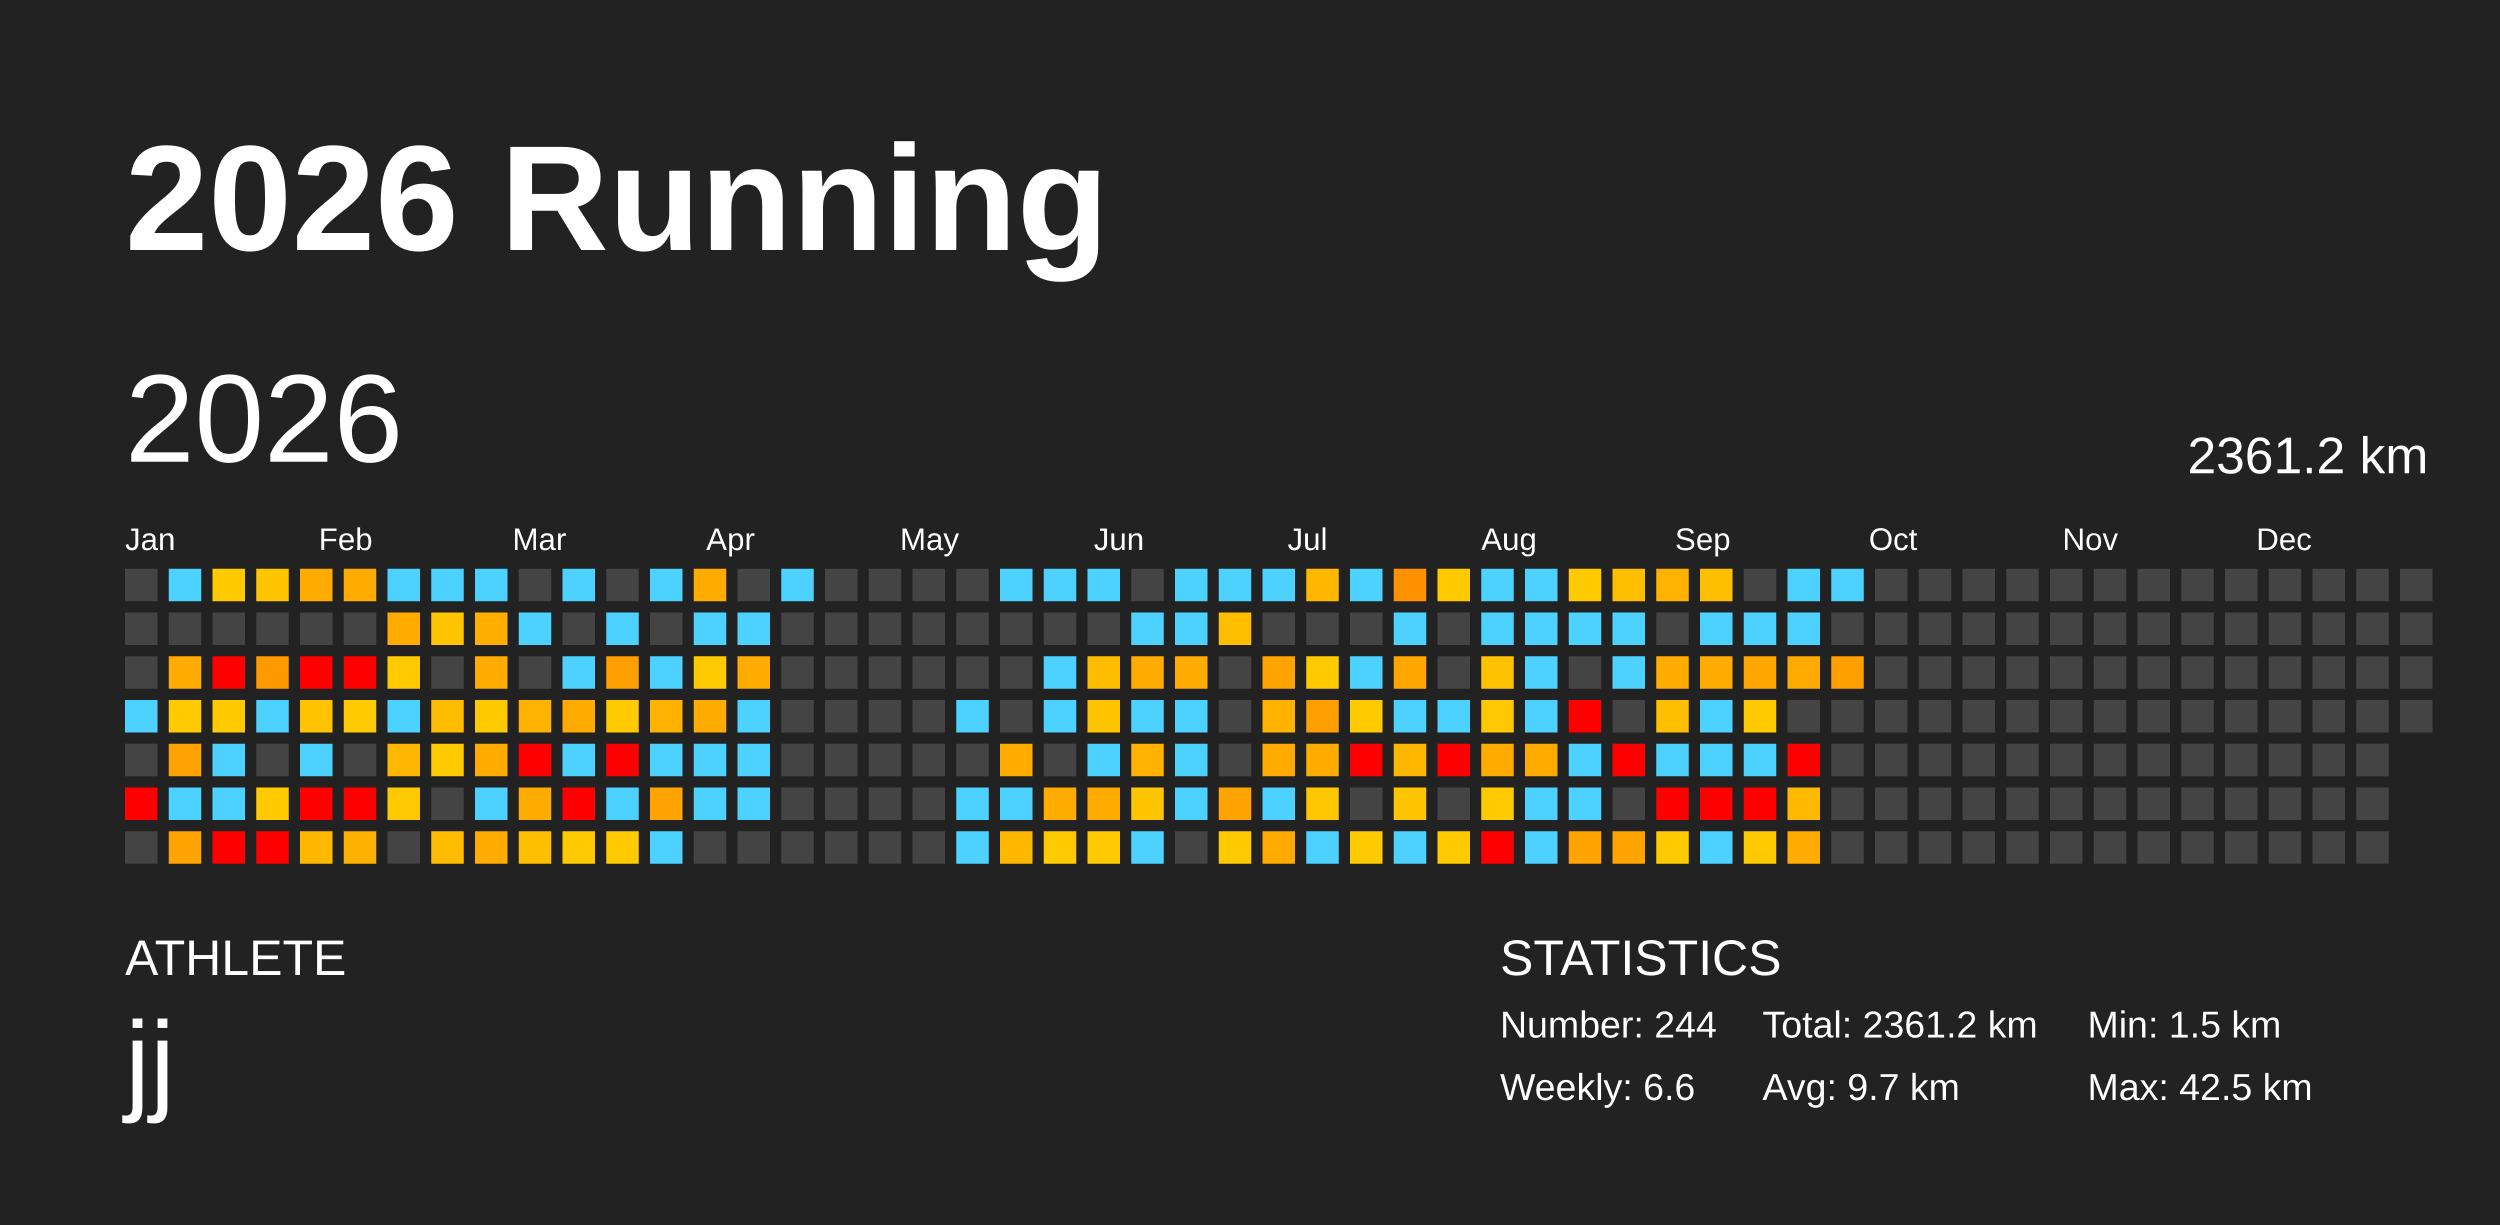
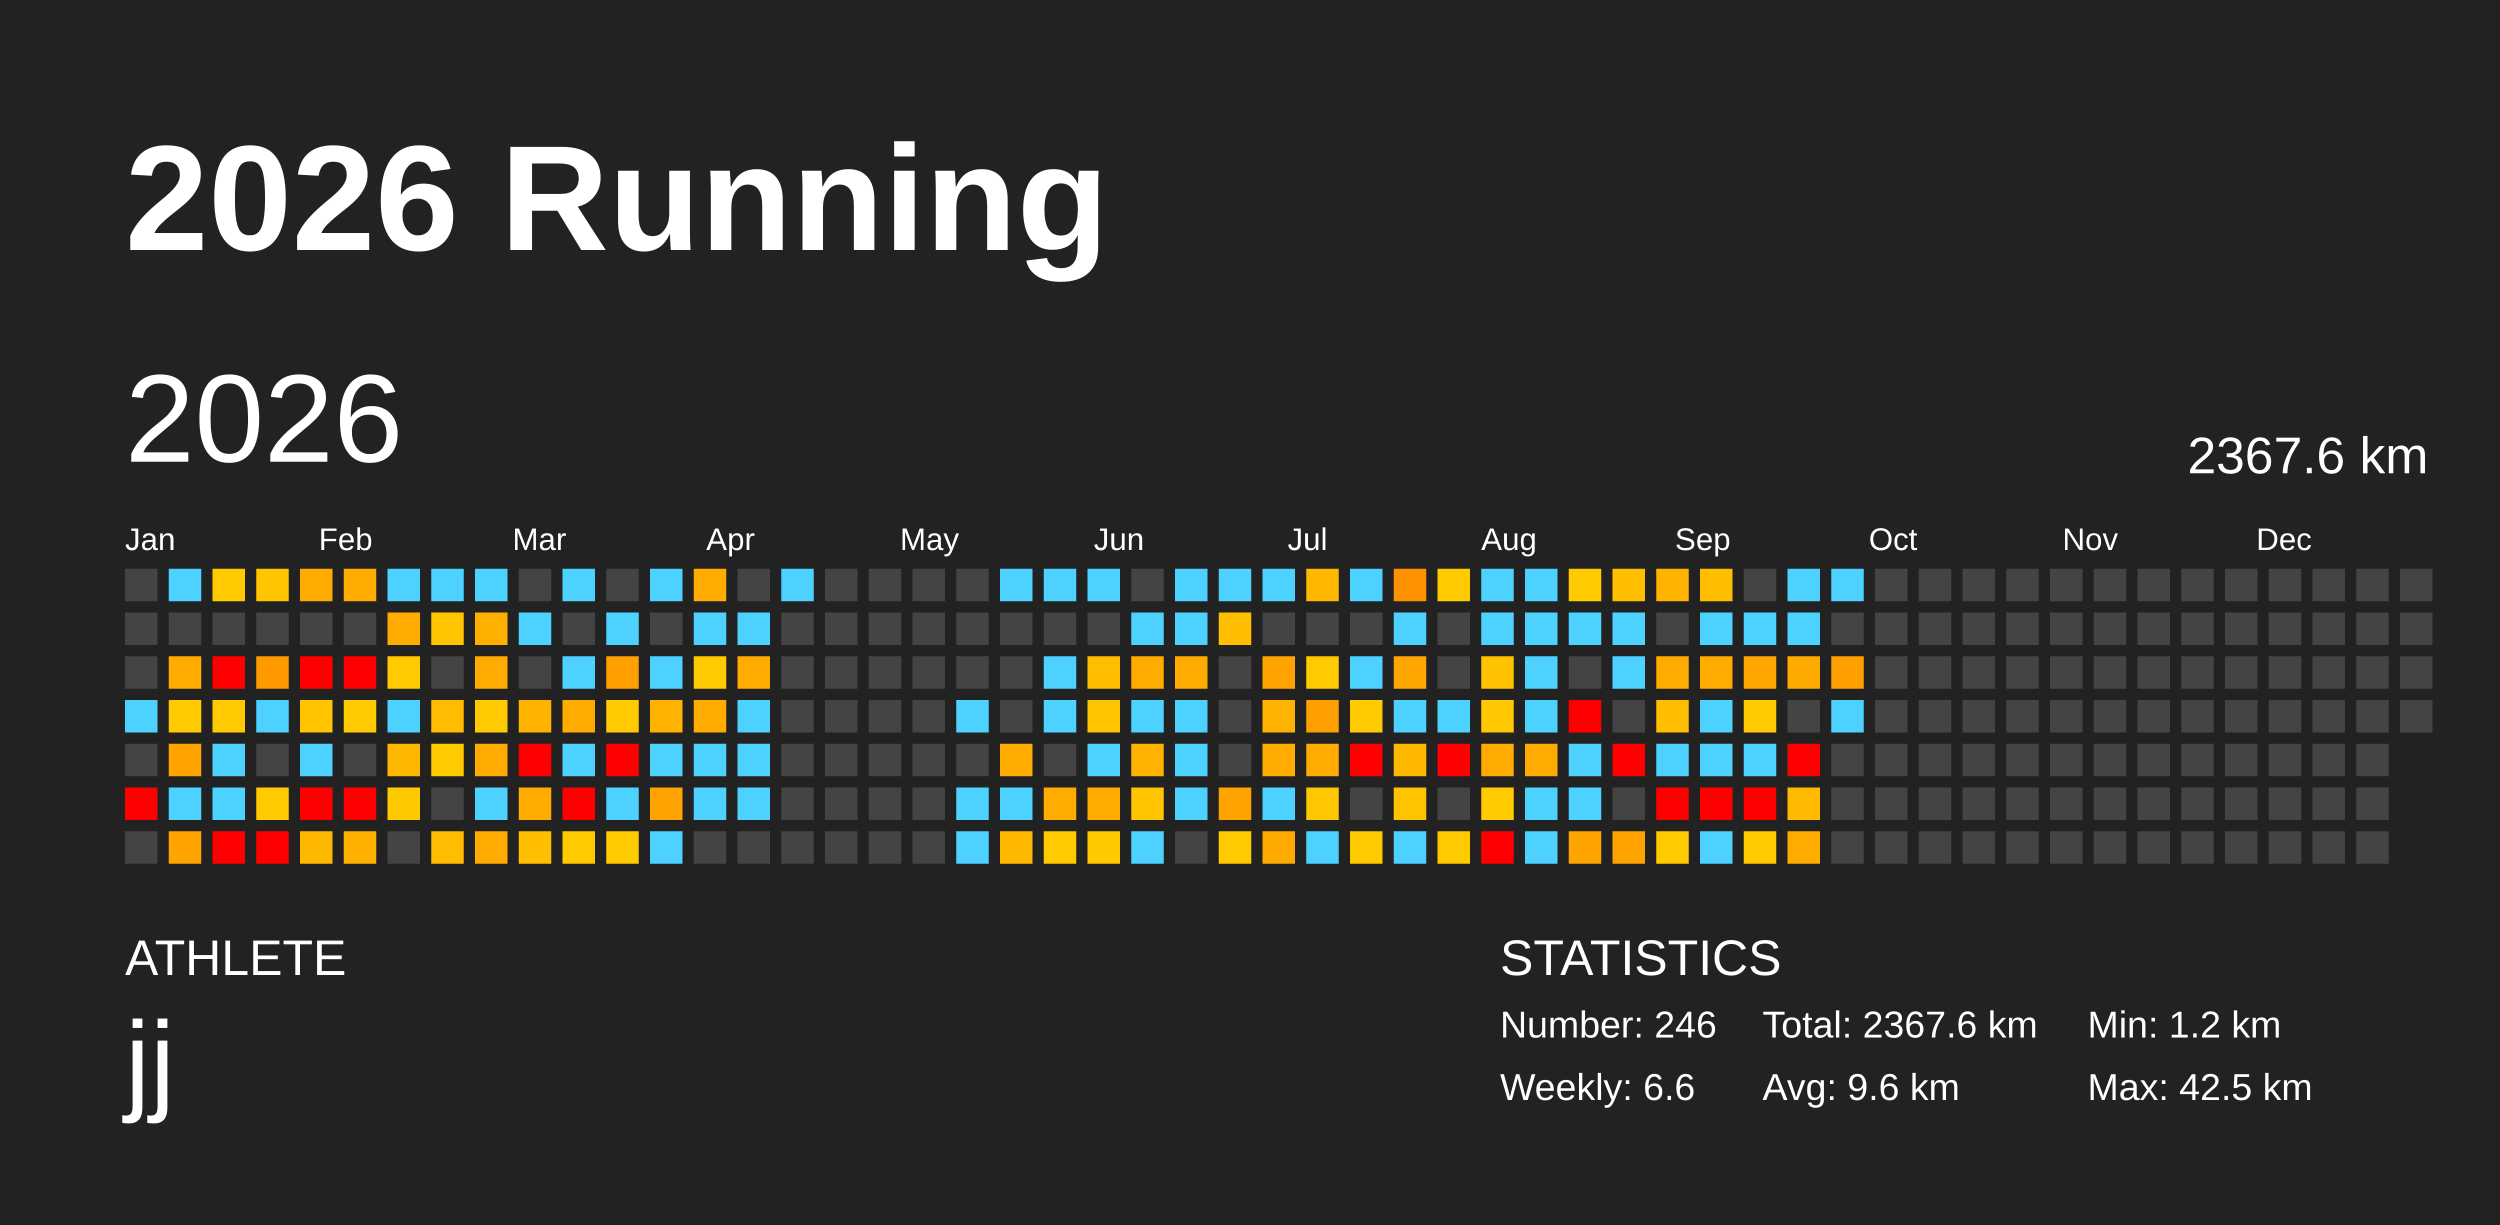
<svg xmlns="http://www.w3.org/2000/svg" baseProfile="full" height="98mm" version="1.1" viewBox="0,0,200,98" width="200mm">
  <defs />
  <rect fill="#222222" height="98" width="200" x="0" y="0" />
  <text fill="#FFFFFF" style="font-size:12px; font-family:Arial; font-weight:bold;" x="10" y="20">2026 Running</text>
  <text fill="#FFFFFF" style="font-size:4px; font-family:Arial" x="10" y="78">ATHLETE</text>
  <text fill="#FFFFFF" style="font-size:9px; font-family:Arial" x="10" y="88">jj</text>
  <text fill="#FFFFFF" style="font-size:4px; font-family:Arial" x="120" y="78">STATISTICS</text>
-   <text fill="#FFFFFF" style="font-size:3px; font-family:Arial" x="120" y="83">Number: 244</text>
+   <text fill="#FFFFFF" style="font-size:3px; font-family:Arial" x="120" y="83">Number: 246</text>
  <text fill="#FFFFFF" style="font-size:3px; font-family:Arial" x="120" y="88">Weekly: 6.6</text>
-   <text fill="#FFFFFF" style="font-size:3px; font-family:Arial" x="141" y="83">Total: 2361.2 km</text>
-   <text fill="#FFFFFF" style="font-size:3px; font-family:Arial" x="141" y="88">Avg: 9.7 km</text>
-   <text fill="#FFFFFF" style="font-size:3px; font-family:Arial" x="167" y="83">Min: 1.5 km</text>
+   <text fill="#FFFFFF" style="font-size:3px; font-family:Arial" x="141" y="83">Total: 2367.6 km</text>
+   <text fill="#FFFFFF" style="font-size:3px; font-family:Arial" x="141" y="88">Avg: 9.6 km</text>
+   <text fill="#FFFFFF" style="font-size:3px; font-family:Arial" x="167" y="83">Min: 1.2 km</text>
  <text fill="#FFFFFF" style="font-size:3px; font-family:Arial" x="167" y="88">Max: 42.5 km</text>
  <text dominant-baseline="hanging" fill="#FFFFFF" style="font-size:10.0px; font-family:Arial;" x="10" y="30">2026</text>
-   <text dominant-baseline="hanging" fill="#FFFFFF" style="font-size:4.125px; font-family:Arial;" x="175" y="35">2361.2 km</text>
+   <text dominant-baseline="hanging" fill="#FFFFFF" style="font-size:4.125px; font-family:Arial;" x="175" y="35">2367.6 km</text>
  <text fill="#FFFFFF" style="font-size:2.5px; font-family:Arial" x="10.0" y="44">Jan</text>
  <text fill="#FFFFFF" style="font-size:2.5px; font-family:Arial" x="25.5" y="44">Feb</text>
  <text fill="#FFFFFF" style="font-size:2.5px; font-family:Arial" x="41.0" y="44">Mar</text>
  <text fill="#FFFFFF" style="font-size:2.5px; font-family:Arial" x="56.5" y="44">Apr</text>
  <text fill="#FFFFFF" style="font-size:2.5px; font-family:Arial" x="72.0" y="44">May</text>
  <text fill="#FFFFFF" style="font-size:2.5px; font-family:Arial" x="87.5" y="44">Jun</text>
  <text fill="#FFFFFF" style="font-size:2.5px; font-family:Arial" x="103.0" y="44">Jul</text>
  <text fill="#FFFFFF" style="font-size:2.5px; font-family:Arial" x="118.5" y="44">Aug</text>
  <text fill="#FFFFFF" style="font-size:2.5px; font-family:Arial" x="134.0" y="44">Sep</text>
  <text fill="#FFFFFF" style="font-size:2.5px; font-family:Arial" x="149.5" y="44">Oct</text>
  <text fill="#FFFFFF" style="font-size:2.5px; font-family:Arial" x="165.0" y="44">Nov</text>
  <text fill="#FFFFFF" style="font-size:2.5px; font-family:Arial" x="180.5" y="44">Dec</text>
  <rect fill="#444444" height="2.6" width="2.6" x="10.0" y="45.5" />
  <rect fill="#444444" height="2.6" width="2.6" x="10.0" y="49.0" />
  <rect fill="#444444" height="2.6" width="2.6" x="10.0" y="52.5" />
  <rect fill="#4dd2ff" height="2.6" width="2.6" x="10.0" y="56.0" />
  <rect fill="#444444" height="2.6" width="2.6" x="10.0" y="59.5" />
  <rect fill="red" height="2.6" width="2.6" x="10.0" y="63.0" />
  <rect fill="#444444" height="2.6" width="2.6" x="10.0" y="66.5" />
  <rect fill="#4dd2ff" height="2.6" width="2.6" x="13.5" y="45.5" />
  <rect fill="#444444" height="2.6" width="2.6" x="13.5" y="49.0" />
  <rect fill="#ffab00" height="2.6" width="2.6" x="13.5" y="52.5" />
  <rect fill="#ffcb00" height="2.6" width="2.6" x="13.5" y="56.0" />
  <rect fill="#ffa300" height="2.6" width="2.6" x="13.5" y="59.5" />
  <rect fill="#4dd2ff" height="2.6" width="2.6" x="13.5" y="63.0" />
  <rect fill="#ffa300" height="2.6" width="2.6" x="13.5" y="66.5" />
  <rect fill="#ffcb00" height="2.6" width="2.6" x="17.0" y="45.5" />
  <rect fill="#444444" height="2.6" width="2.6" x="17.0" y="49.0" />
  <rect fill="red" height="2.6" width="2.6" x="17.0" y="52.5" />
  <rect fill="#ffcb00" height="2.6" width="2.6" x="17.0" y="56.0" />
  <rect fill="#4dd2ff" height="2.6" width="2.6" x="17.0" y="59.5" />
  <rect fill="#4dd2ff" height="2.6" width="2.6" x="17.0" y="63.0" />
  <rect fill="red" height="2.6" width="2.6" x="17.0" y="66.5" />
  <rect fill="#ffc500" height="2.6" width="2.6" x="20.5" y="45.5" />
  <rect fill="#444444" height="2.6" width="2.6" x="20.5" y="49.0" />
  <rect fill="#ff9900" height="2.6" width="2.6" x="20.5" y="52.5" />
  <rect fill="#4dd2ff" height="2.6" width="2.6" x="20.5" y="56.0" />
  <rect fill="#444444" height="2.6" width="2.6" x="20.5" y="59.5" />
  <rect fill="#ffcb00" height="2.6" width="2.6" x="20.5" y="63.0" />
  <rect fill="red" height="2.6" width="2.6" x="20.5" y="66.5" />
  <rect fill="#ffab00" height="2.6" width="2.6" x="24.0" y="45.5" />
  <rect fill="#444444" height="2.6" width="2.6" x="24.0" y="49.0" />
  <rect fill="red" height="2.6" width="2.6" x="24.0" y="52.5" />
  <rect fill="#ffc300" height="2.6" width="2.6" x="24.0" y="56.0" />
  <rect fill="#4dd2ff" height="2.6" width="2.6" x="24.0" y="59.5" />
  <rect fill="red" height="2.6" width="2.6" x="24.0" y="63.0" />
  <rect fill="#ffb800" height="2.6" width="2.6" x="24.0" y="66.5" />
  <rect fill="#ffab00" height="2.6" width="2.6" x="27.5" y="45.5" />
  <rect fill="#444444" height="2.6" width="2.6" x="27.5" y="49.0" />
  <rect fill="red" height="2.6" width="2.6" x="27.5" y="52.5" />
  <rect fill="#ffcb00" height="2.6" width="2.6" x="27.5" y="56.0" />
  <rect fill="#444444" height="2.6" width="2.6" x="27.5" y="59.5" />
  <rect fill="red" height="2.6" width="2.6" x="27.5" y="63.0" />
  <rect fill="#ffb100" height="2.6" width="2.6" x="27.5" y="66.5" />
  <rect fill="#4dd2ff" height="2.6" width="2.6" x="31.0" y="45.5" />
  <rect fill="#ffab00" height="2.6" width="2.6" x="31.0" y="49.0" />
  <rect fill="#ffcb00" height="2.6" width="2.6" x="31.0" y="52.5" />
  <rect fill="#4dd2ff" height="2.6" width="2.6" x="31.0" y="56.0" />
  <rect fill="#ffb800" height="2.6" width="2.6" x="31.0" y="59.5" />
  <rect fill="#ffc900" height="2.6" width="2.6" x="31.0" y="63.0" />
  <rect fill="#444444" height="2.6" width="2.6" x="31.0" y="66.5" />
  <rect fill="#4dd2ff" height="2.6" width="2.6" x="34.5" y="45.5" />
  <rect fill="#ffc500" height="2.6" width="2.6" x="34.5" y="49.0" />
  <rect fill="#444444" height="2.6" width="2.6" x="34.5" y="52.5" />
  <rect fill="#ffbc00" height="2.6" width="2.6" x="34.5" y="56.0" />
  <rect fill="#ffcb00" height="2.6" width="2.6" x="34.5" y="59.5" />
  <rect fill="#444444" height="2.6" width="2.6" x="34.5" y="63.0" />
  <rect fill="#ffbc00" height="2.6" width="2.6" x="34.5" y="66.5" />
  <rect fill="#4dd2ff" height="2.6" width="2.6" x="38.0" y="45.5" />
  <rect fill="#ffaf00" height="2.6" width="2.6" x="38.0" y="49.0" />
  <rect fill="#ffab00" height="2.6" width="2.6" x="38.0" y="52.5" />
  <rect fill="#ffcb00" height="2.6" width="2.6" x="38.0" y="56.0" />
  <rect fill="#ffab00" height="2.6" width="2.6" x="38.0" y="59.5" />
  <rect fill="#4dd2ff" height="2.6" width="2.6" x="38.0" y="63.0" />
  <rect fill="#ffab00" height="2.6" width="2.6" x="38.0" y="66.5" />
  <rect fill="#444444" height="2.6" width="2.6" x="41.5" y="45.5" />
  <rect fill="#4dd2ff" height="2.6" width="2.6" x="41.5" y="49.0" />
  <rect fill="#444444" height="2.6" width="2.6" x="41.5" y="52.5" />
  <rect fill="#ffb200" height="2.6" width="2.6" x="41.5" y="56.0" />
  <rect fill="red" height="2.6" width="2.6" x="41.5" y="59.5" />
  <rect fill="#ffab00" height="2.6" width="2.6" x="41.5" y="63.0" />
  <rect fill="#ffbf00" height="2.6" width="2.6" x="41.5" y="66.5" />
  <rect fill="#4dd2ff" height="2.6" width="2.6" x="45.0" y="45.5" />
  <rect fill="#444444" height="2.6" width="2.6" x="45.0" y="49.0" />
  <rect fill="#4dd2ff" height="2.6" width="2.6" x="45.0" y="52.5" />
  <rect fill="#ffab00" height="2.6" width="2.6" x="45.0" y="56.0" />
  <rect fill="#4dd2ff" height="2.6" width="2.6" x="45.0" y="59.5" />
  <rect fill="red" height="2.6" width="2.6" x="45.0" y="63.0" />
  <rect fill="#ffcb00" height="2.6" width="2.6" x="45.0" y="66.5" />
  <rect fill="#444444" height="2.6" width="2.6" x="48.5" y="45.5" />
  <rect fill="#4dd2ff" height="2.6" width="2.6" x="48.5" y="49.0" />
  <rect fill="#ff9f00" height="2.6" width="2.6" x="48.5" y="52.5" />
  <rect fill="#ffcb00" height="2.6" width="2.6" x="48.5" y="56.0" />
  <rect fill="red" height="2.6" width="2.6" x="48.5" y="59.5" />
  <rect fill="#4dd2ff" height="2.6" width="2.6" x="48.5" y="63.0" />
  <rect fill="#ffcb00" height="2.6" width="2.6" x="48.5" y="66.5" />
  <rect fill="#4dd2ff" height="2.6" width="2.6" x="52.0" y="45.5" />
  <rect fill="#444444" height="2.6" width="2.6" x="52.0" y="49.0" />
  <rect fill="#4dd2ff" height="2.6" width="2.6" x="52.0" y="52.5" />
  <rect fill="#ffb200" height="2.6" width="2.6" x="52.0" y="56.0" />
  <rect fill="#4dd2ff" height="2.6" width="2.6" x="52.0" y="59.5" />
  <rect fill="#ffa300" height="2.6" width="2.6" x="52.0" y="63.0" />
  <rect fill="#4dd2ff" height="2.6" width="2.6" x="52.0" y="66.5" />
  <rect fill="#ffab00" height="2.6" width="2.6" x="55.5" y="45.5" />
  <rect fill="#4dd2ff" height="2.6" width="2.6" x="55.5" y="49.0" />
  <rect fill="#ffcb00" height="2.6" width="2.6" x="55.5" y="52.5" />
  <rect fill="#ffab00" height="2.6" width="2.6" x="55.5" y="56.0" />
  <rect fill="#4dd2ff" height="2.6" width="2.6" x="55.5" y="59.5" />
  <rect fill="#4dd2ff" height="2.6" width="2.6" x="55.5" y="63.0" />
  <rect fill="#444444" height="2.6" width="2.6" x="55.5" y="66.5" />
  <rect fill="#444444" height="2.6" width="2.6" x="59.0" y="45.5" />
  <rect fill="#4dd2ff" height="2.6" width="2.6" x="59.0" y="49.0" />
  <rect fill="#ffab00" height="2.6" width="2.6" x="59.0" y="52.5" />
  <rect fill="#4dd2ff" height="2.6" width="2.6" x="59.0" y="56.0" />
  <rect fill="#4dd2ff" height="2.6" width="2.6" x="59.0" y="59.5" />
  <rect fill="#4dd2ff" height="2.6" width="2.6" x="59.0" y="63.0" />
  <rect fill="#444444" height="2.6" width="2.6" x="59.0" y="66.5" />
  <rect fill="#4dd2ff" height="2.6" width="2.6" x="62.5" y="45.5" />
  <rect fill="#444444" height="2.6" width="2.6" x="62.5" y="49.0" />
  <rect fill="#444444" height="2.6" width="2.6" x="62.5" y="52.5" />
  <rect fill="#444444" height="2.6" width="2.6" x="62.5" y="56.0" />
  <rect fill="#444444" height="2.6" width="2.6" x="62.5" y="59.5" />
  <rect fill="#444444" height="2.6" width="2.6" x="62.5" y="63.0" />
  <rect fill="#444444" height="2.6" width="2.6" x="62.5" y="66.5" />
  <rect fill="#444444" height="2.6" width="2.6" x="66.0" y="45.5" />
  <rect fill="#444444" height="2.6" width="2.6" x="66.0" y="49.0" />
  <rect fill="#444444" height="2.6" width="2.6" x="66.0" y="52.5" />
  <rect fill="#444444" height="2.6" width="2.6" x="66.0" y="56.0" />
  <rect fill="#444444" height="2.6" width="2.6" x="66.0" y="59.5" />
  <rect fill="#444444" height="2.6" width="2.6" x="66.0" y="63.0" />
  <rect fill="#444444" height="2.6" width="2.6" x="66.0" y="66.5" />
  <rect fill="#444444" height="2.6" width="2.6" x="69.5" y="45.5" />
  <rect fill="#444444" height="2.6" width="2.6" x="69.5" y="49.0" />
  <rect fill="#444444" height="2.6" width="2.6" x="69.5" y="52.5" />
  <rect fill="#444444" height="2.6" width="2.6" x="69.5" y="56.0" />
  <rect fill="#444444" height="2.6" width="2.6" x="69.5" y="59.5" />
  <rect fill="#444444" height="2.6" width="2.6" x="69.5" y="63.0" />
  <rect fill="#444444" height="2.6" width="2.6" x="69.5" y="66.5" />
  <rect fill="#444444" height="2.6" width="2.6" x="73.0" y="45.5" />
  <rect fill="#444444" height="2.6" width="2.6" x="73.0" y="49.0" />
  <rect fill="#444444" height="2.6" width="2.6" x="73.0" y="52.5" />
  <rect fill="#444444" height="2.6" width="2.6" x="73.0" y="56.0" />
  <rect fill="#444444" height="2.6" width="2.6" x="73.0" y="59.5" />
  <rect fill="#444444" height="2.6" width="2.6" x="73.0" y="63.0" />
  <rect fill="#444444" height="2.6" width="2.6" x="73.0" y="66.5" />
  <rect fill="#444444" height="2.6" width="2.6" x="76.5" y="45.5" />
  <rect fill="#444444" height="2.6" width="2.6" x="76.5" y="49.0" />
  <rect fill="#444444" height="2.6" width="2.6" x="76.5" y="52.5" />
  <rect fill="#4dd2ff" height="2.6" width="2.6" x="76.5" y="56.0" />
  <rect fill="#444444" height="2.6" width="2.6" x="76.5" y="59.5" />
  <rect fill="#4dd2ff" height="2.6" width="2.6" x="76.5" y="63.0" />
  <rect fill="#4dd2ff" height="2.6" width="2.6" x="76.5" y="66.5" />
  <rect fill="#4dd2ff" height="2.6" width="2.6" x="80.0" y="45.5" />
  <rect fill="#444444" height="2.6" width="2.6" x="80.0" y="49.0" />
  <rect fill="#444444" height="2.6" width="2.6" x="80.0" y="52.5" />
  <rect fill="#444444" height="2.6" width="2.6" x="80.0" y="56.0" />
  <rect fill="#ffab00" height="2.6" width="2.6" x="80.0" y="59.5" />
  <rect fill="#4dd2ff" height="2.6" width="2.6" x="80.0" y="63.0" />
  <rect fill="#ffb800" height="2.6" width="2.6" x="80.0" y="66.5" />
  <rect fill="#4dd2ff" height="2.6" width="2.6" x="83.5" y="45.5" />
  <rect fill="#444444" height="2.6" width="2.6" x="83.5" y="49.0" />
  <rect fill="#4dd2ff" height="2.6" width="2.6" x="83.5" y="52.5" />
  <rect fill="#4dd2ff" height="2.6" width="2.6" x="83.5" y="56.0" />
  <rect fill="#444444" height="2.6" width="2.6" x="83.5" y="59.5" />
  <rect fill="#ffac00" height="2.6" width="2.6" x="83.5" y="63.0" />
  <rect fill="#ffcb00" height="2.6" width="2.6" x="83.5" y="66.5" />
  <rect fill="#4dd2ff" height="2.6" width="2.6" x="87.0" y="45.5" />
  <rect fill="#444444" height="2.6" width="2.6" x="87.0" y="49.0" />
  <rect fill="#ffbd00" height="2.6" width="2.6" x="87.0" y="52.5" />
  <rect fill="#ffc400" height="2.6" width="2.6" x="87.0" y="56.0" />
  <rect fill="#4dd2ff" height="2.6" width="2.6" x="87.0" y="59.5" />
  <rect fill="#ffab00" height="2.6" width="2.6" x="87.0" y="63.0" />
  <rect fill="#ffc900" height="2.6" width="2.6" x="87.0" y="66.5" />
  <rect fill="#444444" height="2.6" width="2.6" x="90.5" y="45.5" />
  <rect fill="#4dd2ff" height="2.6" width="2.6" x="90.5" y="49.0" />
  <rect fill="#ffab00" height="2.6" width="2.6" x="90.5" y="52.5" />
  <rect fill="#4dd2ff" height="2.6" width="2.6" x="90.5" y="56.0" />
  <rect fill="#ffb200" height="2.6" width="2.6" x="90.5" y="59.5" />
  <rect fill="#ffc500" height="2.6" width="2.6" x="90.5" y="63.0" />
  <rect fill="#4dd2ff" height="2.6" width="2.6" x="90.5" y="66.5" />
  <rect fill="#4dd2ff" height="2.6" width="2.6" x="94.0" y="45.5" />
  <rect fill="#4dd2ff" height="2.6" width="2.6" x="94.0" y="49.0" />
  <rect fill="#ffab00" height="2.6" width="2.6" x="94.0" y="52.5" />
  <rect fill="#4dd2ff" height="2.6" width="2.6" x="94.0" y="56.0" />
  <rect fill="#4dd2ff" height="2.6" width="2.6" x="94.0" y="59.5" />
  <rect fill="#4dd2ff" height="2.6" width="2.6" x="94.0" y="63.0" />
  <rect fill="#444444" height="2.6" width="2.6" x="94.0" y="66.5" />
  <rect fill="#4dd2ff" height="2.6" width="2.6" x="97.5" y="45.5" />
  <rect fill="#ffbf00" height="2.6" width="2.6" x="97.5" y="49.0" />
  <rect fill="#444444" height="2.6" width="2.6" x="97.5" y="52.5" />
  <rect fill="#444444" height="2.6" width="2.6" x="97.5" y="56.0" />
  <rect fill="#444444" height="2.6" width="2.6" x="97.5" y="59.5" />
  <rect fill="#ffa300" height="2.6" width="2.6" x="97.5" y="63.0" />
  <rect fill="#ffcb00" height="2.6" width="2.6" x="97.5" y="66.5" />
  <rect fill="#4dd2ff" height="2.6" width="2.6" x="101.0" y="45.5" />
  <rect fill="#444444" height="2.6" width="2.6" x="101.0" y="49.0" />
  <rect fill="#ffa300" height="2.6" width="2.6" x="101.0" y="52.5" />
  <rect fill="#ffb200" height="2.6" width="2.6" x="101.0" y="56.0" />
  <rect fill="#ffab00" height="2.6" width="2.6" x="101.0" y="59.5" />
  <rect fill="#4dd2ff" height="2.6" width="2.6" x="101.0" y="63.0" />
  <rect fill="#ffaa00" height="2.6" width="2.6" x="101.0" y="66.5" />
  <rect fill="#ffb700" height="2.6" width="2.6" x="104.5" y="45.5" />
  <rect fill="#444444" height="2.6" width="2.6" x="104.5" y="49.0" />
  <rect fill="#ffcb00" height="2.6" width="2.6" x="104.5" y="52.5" />
  <rect fill="#ff9f00" height="2.6" width="2.6" x="104.5" y="56.0" />
  <rect fill="#ffab00" height="2.6" width="2.6" x="104.5" y="59.5" />
  <rect fill="#ffc700" height="2.6" width="2.6" x="104.5" y="63.0" />
  <rect fill="#4dd2ff" height="2.6" width="2.6" x="104.5" y="66.5" />
  <rect fill="#4dd2ff" height="2.6" width="2.6" x="108.0" y="45.5" />
  <rect fill="#444444" height="2.6" width="2.6" x="108.0" y="49.0" />
  <rect fill="#4dd2ff" height="2.6" width="2.6" x="108.0" y="52.5" />
  <rect fill="#ffcb00" height="2.6" width="2.6" x="108.0" y="56.0" />
  <rect fill="red" height="2.6" width="2.6" x="108.0" y="59.5" />
  <rect fill="#444444" height="2.6" width="2.6" x="108.0" y="63.0" />
  <rect fill="#ffcb00" height="2.6" width="2.6" x="108.0" y="66.5" />
  <rect fill="#ff9200" height="2.6" width="2.6" x="111.5" y="45.5" />
  <rect fill="#4dd2ff" height="2.6" width="2.6" x="111.5" y="49.0" />
  <rect fill="#ffa600" height="2.6" width="2.6" x="111.5" y="52.5" />
  <rect fill="#4dd2ff" height="2.6" width="2.6" x="111.5" y="56.0" />
  <rect fill="#ffb800" height="2.6" width="2.6" x="111.5" y="59.5" />
  <rect fill="#ffc400" height="2.6" width="2.6" x="111.5" y="63.0" />
  <rect fill="#4dd2ff" height="2.6" width="2.6" x="111.5" y="66.5" />
  <rect fill="#ffcb00" height="2.6" width="2.6" x="115.0" y="45.5" />
  <rect fill="#444444" height="2.6" width="2.6" x="115.0" y="49.0" />
  <rect fill="#444444" height="2.6" width="2.6" x="115.0" y="52.5" />
  <rect fill="#4dd2ff" height="2.6" width="2.6" x="115.0" y="56.0" />
  <rect fill="red" height="2.6" width="2.6" x="115.0" y="59.5" />
  <rect fill="#444444" height="2.6" width="2.6" x="115.0" y="63.0" />
  <rect fill="#ffca00" height="2.6" width="2.6" x="115.0" y="66.5" />
  <rect fill="#4dd2ff" height="2.6" width="2.6" x="118.5" y="45.5" />
  <rect fill="#4dd2ff" height="2.6" width="2.6" x="118.5" y="49.0" />
  <rect fill="#ffc200" height="2.6" width="2.6" x="118.5" y="52.5" />
  <rect fill="#ffc800" height="2.6" width="2.6" x="118.5" y="56.0" />
  <rect fill="#ffab00" height="2.6" width="2.6" x="118.5" y="59.5" />
  <rect fill="#ffcb00" height="2.6" width="2.6" x="118.5" y="63.0" />
  <rect fill="red" height="2.6" width="2.6" x="118.5" y="66.5" />
  <rect fill="#4dd2ff" height="2.6" width="2.6" x="122.0" y="45.5" />
  <rect fill="#4dd2ff" height="2.6" width="2.6" x="122.0" y="49.0" />
  <rect fill="#4dd2ff" height="2.6" width="2.6" x="122.0" y="52.5" />
  <rect fill="#4dd2ff" height="2.6" width="2.6" x="122.0" y="56.0" />
  <rect fill="#ffab00" height="2.6" width="2.6" x="122.0" y="59.5" />
  <rect fill="#4dd2ff" height="2.6" width="2.6" x="122.0" y="63.0" />
  <rect fill="#4dd2ff" height="2.6" width="2.6" x="122.0" y="66.5" />
  <rect fill="#ffca00" height="2.6" width="2.6" x="125.5" y="45.5" />
  <rect fill="#4dd2ff" height="2.6" width="2.6" x="125.5" y="49.0" />
  <rect fill="#444444" height="2.6" width="2.6" x="125.5" y="52.5" />
  <rect fill="red" height="2.6" width="2.6" x="125.5" y="56.0" />
  <rect fill="#4dd2ff" height="2.6" width="2.6" x="125.5" y="59.5" />
  <rect fill="#4dd2ff" height="2.6" width="2.6" x="125.5" y="63.0" />
  <rect fill="#ffa300" height="2.6" width="2.6" x="125.5" y="66.5" />
  <rect fill="#ffbf00" height="2.6" width="2.6" x="129.0" y="45.5" />
  <rect fill="#4dd2ff" height="2.6" width="2.6" x="129.0" y="49.0" />
  <rect fill="#4dd2ff" height="2.6" width="2.6" x="129.0" y="52.5" />
  <rect fill="#444444" height="2.6" width="2.6" x="129.0" y="56.0" />
  <rect fill="red" height="2.6" width="2.6" x="129.0" y="59.5" />
  <rect fill="#444444" height="2.6" width="2.6" x="129.0" y="63.0" />
  <rect fill="#ffa300" height="2.6" width="2.6" x="129.0" y="66.5" />
  <rect fill="#ffb200" height="2.6" width="2.6" x="132.5" y="45.5" />
  <rect fill="#444444" height="2.6" width="2.6" x="132.5" y="49.0" />
  <rect fill="#ffab00" height="2.6" width="2.6" x="132.5" y="52.5" />
  <rect fill="#ffbe00" height="2.6" width="2.6" x="132.5" y="56.0" />
  <rect fill="#4dd2ff" height="2.6" width="2.6" x="132.5" y="59.5" />
  <rect fill="red" height="2.6" width="2.6" x="132.5" y="63.0" />
  <rect fill="#ffcb00" height="2.6" width="2.6" x="132.5" y="66.5" />
  <rect fill="#ffbf00" height="2.6" width="2.6" x="136.0" y="45.5" />
  <rect fill="#4dd2ff" height="2.6" width="2.6" x="136.0" y="49.0" />
  <rect fill="#ffab00" height="2.6" width="2.6" x="136.0" y="52.5" />
  <rect fill="#4dd2ff" height="2.6" width="2.6" x="136.0" y="56.0" />
  <rect fill="#4dd2ff" height="2.6" width="2.6" x="136.0" y="59.5" />
  <rect fill="red" height="2.6" width="2.6" x="136.0" y="63.0" />
  <rect fill="#4dd2ff" height="2.6" width="2.6" x="136.0" y="66.5" />
  <rect fill="#444444" height="2.6" width="2.6" x="139.5" y="45.5" />
  <rect fill="#4dd2ff" height="2.6" width="2.6" x="139.5" y="49.0" />
  <rect fill="#ffa600" height="2.6" width="2.6" x="139.5" y="52.5" />
  <rect fill="#ffcb00" height="2.6" width="2.6" x="139.5" y="56.0" />
  <rect fill="#4dd2ff" height="2.6" width="2.6" x="139.5" y="59.5" />
  <rect fill="red" height="2.6" width="2.6" x="139.5" y="63.0" />
  <rect fill="#ffcb00" height="2.6" width="2.6" x="139.5" y="66.5" />
  <rect fill="#4dd2ff" height="2.6" width="2.6" x="143.0" y="45.5" />
  <rect fill="#4dd2ff" height="2.6" width="2.6" x="143.0" y="49.0" />
  <rect fill="#ffaa00" height="2.6" width="2.6" x="143.0" y="52.5" />
  <rect fill="#444444" height="2.6" width="2.6" x="143.0" y="56.0" />
  <rect fill="red" height="2.6" width="2.6" x="143.0" y="59.5" />
  <rect fill="#ffba00" height="2.6" width="2.6" x="143.0" y="63.0" />
  <rect fill="#ffab00" height="2.6" width="2.6" x="143.0" y="66.5" />
  <rect fill="#4dd2ff" height="2.6" width="2.6" x="146.5" y="45.5" />
  <rect fill="#444444" height="2.6" width="2.6" x="146.5" y="49.0" />
  <rect fill="#ff9f00" height="2.6" width="2.6" x="146.5" y="52.5" />
-   <rect fill="#444444" height="2.6" width="2.6" x="146.5" y="56.0" />
+   <rect fill="#4dd2ff" height="2.6" width="2.6" x="146.5" y="56.0" />
  <rect fill="#444444" height="2.6" width="2.6" x="146.5" y="59.5" />
  <rect fill="#444444" height="2.6" width="2.6" x="146.5" y="63.0" />
  <rect fill="#444444" height="2.6" width="2.6" x="146.5" y="66.5" />
  <rect fill="#444444" height="2.6" width="2.6" x="150.0" y="45.5" />
  <rect fill="#444444" height="2.6" width="2.6" x="150.0" y="49.0" />
  <rect fill="#444444" height="2.6" width="2.6" x="150.0" y="52.5" />
  <rect fill="#444444" height="2.6" width="2.6" x="150.0" y="56.0" />
  <rect fill="#444444" height="2.6" width="2.6" x="150.0" y="59.5" />
  <rect fill="#444444" height="2.6" width="2.6" x="150.0" y="63.0" />
  <rect fill="#444444" height="2.6" width="2.6" x="150.0" y="66.5" />
  <rect fill="#444444" height="2.6" width="2.6" x="153.5" y="45.5" />
  <rect fill="#444444" height="2.6" width="2.6" x="153.5" y="49.0" />
  <rect fill="#444444" height="2.6" width="2.6" x="153.5" y="52.5" />
  <rect fill="#444444" height="2.6" width="2.6" x="153.5" y="56.0" />
  <rect fill="#444444" height="2.6" width="2.6" x="153.5" y="59.5" />
  <rect fill="#444444" height="2.6" width="2.6" x="153.5" y="63.0" />
  <rect fill="#444444" height="2.6" width="2.6" x="153.5" y="66.5" />
  <rect fill="#444444" height="2.6" width="2.6" x="157.0" y="45.5" />
  <rect fill="#444444" height="2.6" width="2.6" x="157.0" y="49.0" />
  <rect fill="#444444" height="2.6" width="2.6" x="157.0" y="52.5" />
  <rect fill="#444444" height="2.6" width="2.6" x="157.0" y="56.0" />
  <rect fill="#444444" height="2.6" width="2.6" x="157.0" y="59.5" />
  <rect fill="#444444" height="2.6" width="2.6" x="157.0" y="63.0" />
  <rect fill="#444444" height="2.6" width="2.6" x="157.0" y="66.5" />
  <rect fill="#444444" height="2.6" width="2.6" x="160.5" y="45.5" />
  <rect fill="#444444" height="2.6" width="2.6" x="160.5" y="49.0" />
  <rect fill="#444444" height="2.6" width="2.6" x="160.5" y="52.5" />
  <rect fill="#444444" height="2.6" width="2.6" x="160.5" y="56.0" />
  <rect fill="#444444" height="2.6" width="2.6" x="160.5" y="59.5" />
  <rect fill="#444444" height="2.6" width="2.6" x="160.5" y="63.0" />
  <rect fill="#444444" height="2.6" width="2.6" x="160.5" y="66.5" />
  <rect fill="#444444" height="2.6" width="2.6" x="164.0" y="45.5" />
  <rect fill="#444444" height="2.6" width="2.6" x="164.0" y="49.0" />
  <rect fill="#444444" height="2.6" width="2.6" x="164.0" y="52.5" />
  <rect fill="#444444" height="2.6" width="2.6" x="164.0" y="56.0" />
  <rect fill="#444444" height="2.6" width="2.6" x="164.0" y="59.5" />
  <rect fill="#444444" height="2.6" width="2.6" x="164.0" y="63.0" />
  <rect fill="#444444" height="2.6" width="2.6" x="164.0" y="66.5" />
  <rect fill="#444444" height="2.6" width="2.6" x="167.5" y="45.5" />
  <rect fill="#444444" height="2.6" width="2.6" x="167.5" y="49.0" />
  <rect fill="#444444" height="2.6" width="2.6" x="167.5" y="52.5" />
  <rect fill="#444444" height="2.6" width="2.6" x="167.5" y="56.0" />
  <rect fill="#444444" height="2.6" width="2.6" x="167.5" y="59.5" />
  <rect fill="#444444" height="2.6" width="2.6" x="167.5" y="63.0" />
  <rect fill="#444444" height="2.6" width="2.6" x="167.5" y="66.5" />
  <rect fill="#444444" height="2.6" width="2.6" x="171.0" y="45.5" />
  <rect fill="#444444" height="2.6" width="2.6" x="171.0" y="49.0" />
  <rect fill="#444444" height="2.6" width="2.6" x="171.0" y="52.5" />
  <rect fill="#444444" height="2.6" width="2.6" x="171.0" y="56.0" />
  <rect fill="#444444" height="2.6" width="2.6" x="171.0" y="59.5" />
  <rect fill="#444444" height="2.6" width="2.6" x="171.0" y="63.0" />
  <rect fill="#444444" height="2.6" width="2.6" x="171.0" y="66.5" />
  <rect fill="#444444" height="2.6" width="2.6" x="174.5" y="45.5" />
  <rect fill="#444444" height="2.6" width="2.6" x="174.5" y="49.0" />
  <rect fill="#444444" height="2.6" width="2.6" x="174.5" y="52.5" />
  <rect fill="#444444" height="2.6" width="2.6" x="174.5" y="56.0" />
  <rect fill="#444444" height="2.6" width="2.6" x="174.5" y="59.5" />
  <rect fill="#444444" height="2.6" width="2.6" x="174.5" y="63.0" />
  <rect fill="#444444" height="2.6" width="2.6" x="174.5" y="66.5" />
  <rect fill="#444444" height="2.6" width="2.6" x="178.0" y="45.5" />
  <rect fill="#444444" height="2.6" width="2.6" x="178.0" y="49.0" />
  <rect fill="#444444" height="2.6" width="2.6" x="178.0" y="52.5" />
  <rect fill="#444444" height="2.6" width="2.6" x="178.0" y="56.0" />
  <rect fill="#444444" height="2.6" width="2.6" x="178.0" y="59.5" />
  <rect fill="#444444" height="2.6" width="2.6" x="178.0" y="63.0" />
  <rect fill="#444444" height="2.6" width="2.6" x="178.0" y="66.5" />
  <rect fill="#444444" height="2.6" width="2.6" x="181.5" y="45.5" />
  <rect fill="#444444" height="2.6" width="2.6" x="181.5" y="49.0" />
  <rect fill="#444444" height="2.6" width="2.6" x="181.5" y="52.5" />
  <rect fill="#444444" height="2.6" width="2.6" x="181.5" y="56.0" />
  <rect fill="#444444" height="2.6" width="2.6" x="181.5" y="59.5" />
  <rect fill="#444444" height="2.6" width="2.6" x="181.5" y="63.0" />
  <rect fill="#444444" height="2.6" width="2.6" x="181.5" y="66.5" />
  <rect fill="#444444" height="2.6" width="2.6" x="185.0" y="45.5" />
  <rect fill="#444444" height="2.6" width="2.6" x="185.0" y="49.0" />
  <rect fill="#444444" height="2.6" width="2.6" x="185.0" y="52.5" />
  <rect fill="#444444" height="2.6" width="2.6" x="185.0" y="56.0" />
  <rect fill="#444444" height="2.6" width="2.6" x="185.0" y="59.5" />
  <rect fill="#444444" height="2.6" width="2.6" x="185.0" y="63.0" />
  <rect fill="#444444" height="2.6" width="2.6" x="185.0" y="66.5" />
  <rect fill="#444444" height="2.6" width="2.6" x="188.5" y="45.5" />
  <rect fill="#444444" height="2.6" width="2.6" x="188.5" y="49.0" />
  <rect fill="#444444" height="2.6" width="2.6" x="188.5" y="52.5" />
  <rect fill="#444444" height="2.6" width="2.6" x="188.5" y="56.0" />
  <rect fill="#444444" height="2.6" width="2.6" x="188.5" y="59.5" />
  <rect fill="#444444" height="2.6" width="2.6" x="188.5" y="63.0" />
  <rect fill="#444444" height="2.6" width="2.6" x="188.5" y="66.5" />
  <rect fill="#444444" height="2.6" width="2.6" x="192.0" y="45.5" />
  <rect fill="#444444" height="2.6" width="2.6" x="192.0" y="49.0" />
  <rect fill="#444444" height="2.6" width="2.6" x="192.0" y="52.5" />
  <rect fill="#444444" height="2.6" width="2.6" x="192.0" y="56.0" />
</svg>
